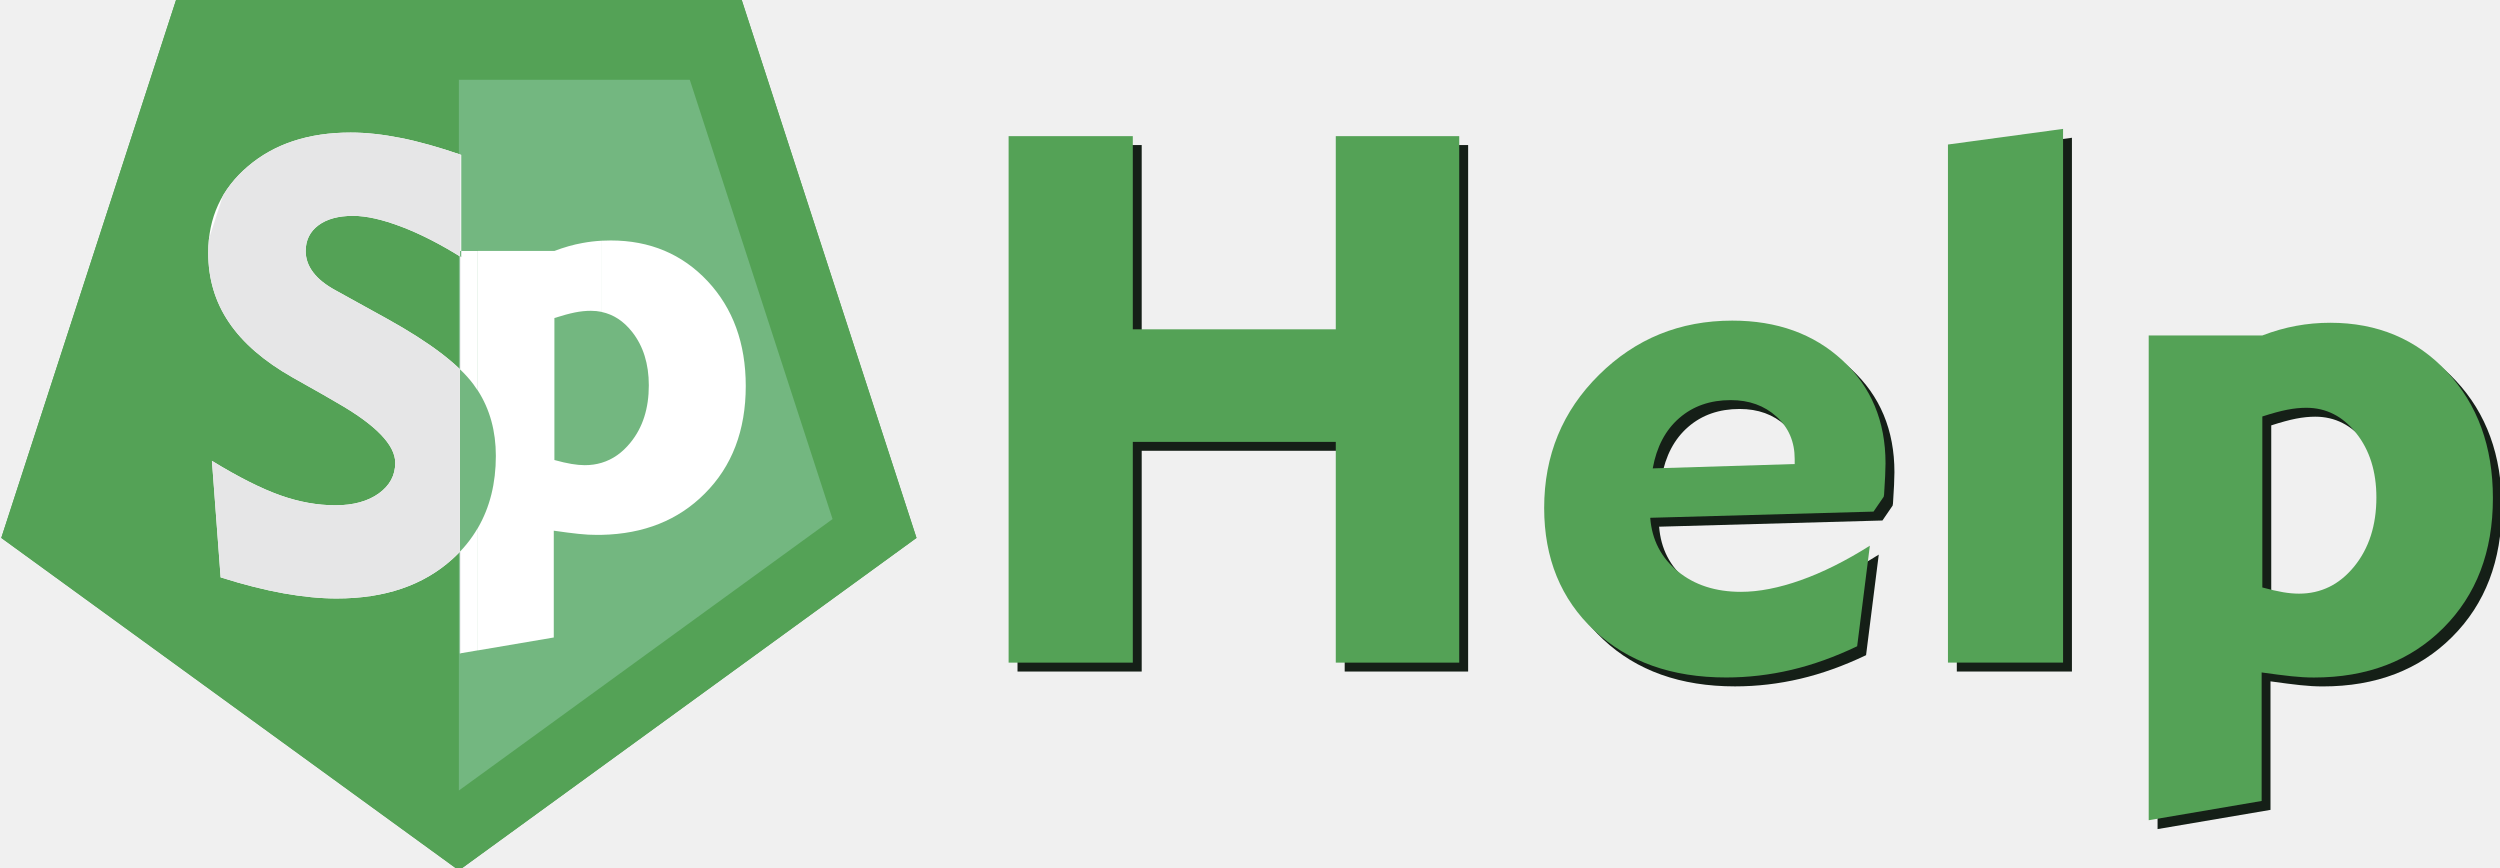
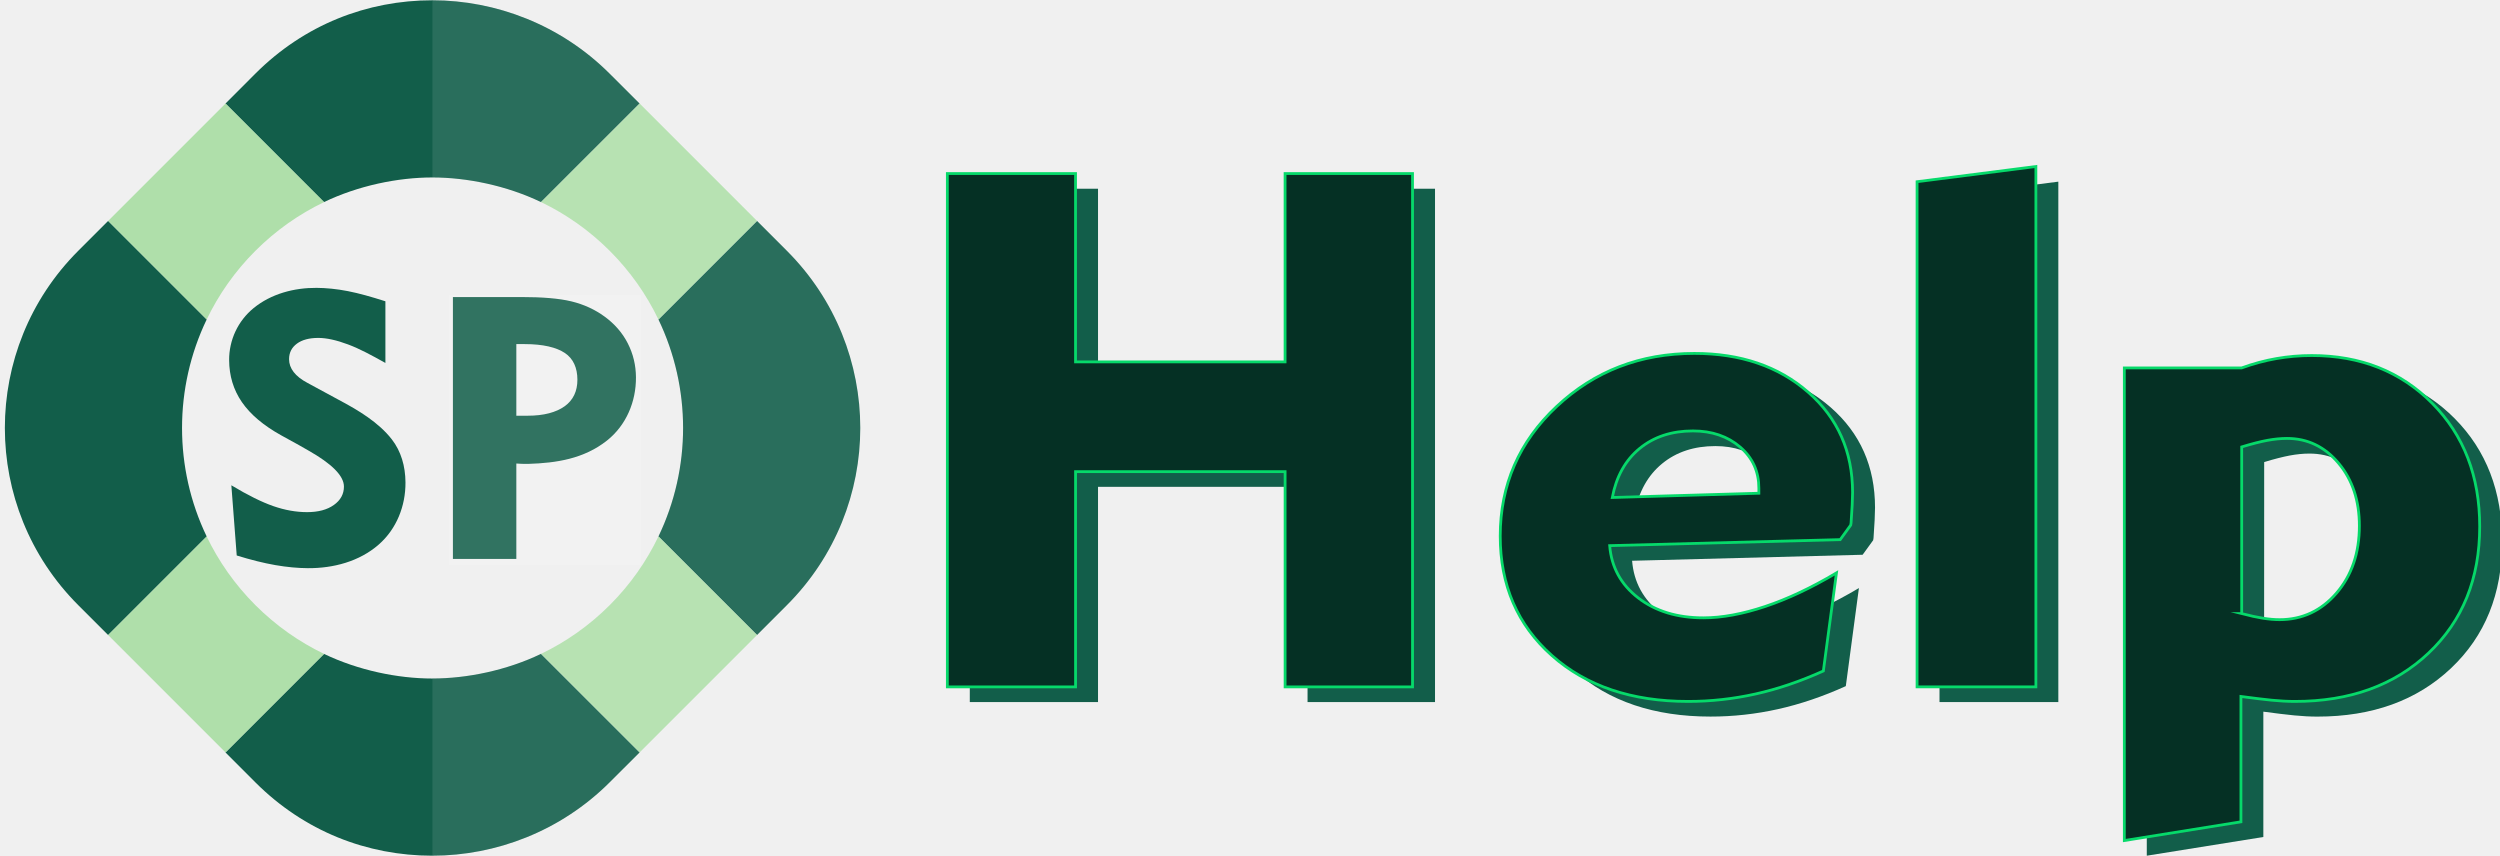
- <svg xmlns="http://www.w3.org/2000/svg" xmlns:xlink="http://www.w3.org/1999/xlink" version="1.1" id="Layer_1" x="0" y="0" width="606.33" height="210.5" viewBox="0 0 606.33 210.5" enable-background="new 0 0 606.333 210.5" xml:space="preserve">
-   <polygon fill-rule="evenodd" clip-rule="evenodd" fill="#54A256" points="111.29 211.1 166.79 170.78 222.28 130.46 201.08 65.23 179.89 -0.01 111.29 -0.01 42.7 -0.01 21.5 65.23 0.31 130.46 55.8 170.78 " />
-   <polygon fill-rule="evenodd" clip-rule="evenodd" fill="#54A256" points="111.29 211.1 166.79 170.78 222.28 130.46 201.08 65.23 179.89 -0.01 111.29 -0.01 42.7 -0.01 21.5 65.23 0.31 130.46 55.8 170.78 " />
-   <polygon fill-rule="evenodd" clip-rule="evenodd" fill="#73B780" points="111.29 191.73 156.6 158.81 201.92 125.89 184.61 72.63 167.3 19.36 111.29 19.36 " />
-   <path fill-rule="evenodd" clip-rule="evenodd" fill="#FFFFFF" d="M145.91 129.72v-17.48c2.67-0.8 5.01-2.43 7.01-4.91 2.97-3.64 4.44-8.28 4.44-13.87 0-5.21-1.35-9.53-4.04-12.95 -2.08-2.64-4.55-4.25-7.41-4.85V58.38c0.74-0.04 1.48-0.06 2.22-0.06 9.48 0 17.32 3.3 23.48 9.86 6.16 6.59 9.26 15.07 9.26 25.45 0 10.75-3.32 19.49-9.98 26.12C164.47 126.19 156.13 129.5 145.91 129.72zM115.91 94.74c2.9 4.55 4.35 9.82 4.35 15.83 0 6.63-1.45 12.46-4.35 17.46v29.71l18.4-3.13v-25.9c2.4 0.35 4.39 0.6 5.99 0.77 1.62 0.18 3.12 0.25 4.54 0.25 0.36 0 0.72 0 1.07-0.01v-17.48c-1.28 0.39-2.65 0.58-4.09 0.58 -0.97 0-2.04-0.1-3.22-0.3 -1.15-0.2-2.55-0.5-4.14-0.95V77.13c1.95-0.62 3.59-1.07 4.97-1.35 1.35-0.27 2.65-0.4 3.87-0.4 0.91 0 1.78 0.09 2.62 0.26V58.38c-1.58 0.09-3.13 0.27-4.67 0.56 -2.24 0.4-4.49 1.05-6.78 1.92h-18.55V94.74zM51.4 111.77c6.51 3.99 12.05 6.76 16.62 8.38 4.54 1.6 8.98 2.4 13.32 2.4 4.37 0 7.88-0.97 10.55-2.89 2.65-1.92 3.97-4.39 3.97-7.41 0-4.32-4.72-9.21-14.17-14.6 -1.52-0.87-2.69-1.57-3.52-2.04l-7.16-4.04c-6.96-3.94-12.13-8.41-15.47-13.37 -3.37-4.96-5.04-10.6-5.04-16.89 0-8.53 3.22-15.52 9.65-20.98 6.41-5.46 14.72-8.18 24.9-8.18 3.77 0 7.83 0.45 12.2 1.32 4.39 0.87 9.26 2.25 14.62 4.09v24.82c-5.12-3.19-9.95-5.66-14.55-7.41 -4.59-1.74-8.48-2.62-11.7-2.62 -3.57 0-6.36 0.77-8.41 2.3 -2.04 1.52-3.07 3.62-3.07 6.24 0 1.85 0.6 3.57 1.82 5.17 1.22 1.62 3.05 3.07 5.49 4.39l12.42 6.86c10.4 5.76 17.39 11.08 20.98 15.94 0.36 0.5 0.71 1 1.04 1.51V60.87h-4.35v97.6l4.35-0.74v-29.7c-1.61 2.79-3.68 5.32-6.2 7.59 -7.06 6.36-16.39 9.53-28.04 9.53 -3.94 0-8.23-0.42-12.87-1.25 -4.61-0.82-9.73-2.12-15.27-3.87L51.4 111.77z" />
-   <defs>
-     <path id="SVGID_1_" d="M145.91 129.72v-17.48c2.67-0.8 5.01-2.43 7.01-4.91 2.97-3.64 4.44-8.28 4.44-13.87 0-5.21-1.35-9.53-4.04-12.95 -2.08-2.64-4.55-4.25-7.41-4.85V58.38c0.74-0.04 1.48-0.06 2.22-0.06 9.48 0 17.32 3.3 23.48 9.86 6.16 6.59 9.26 15.07 9.26 25.45 0 10.75-3.32 19.49-9.98 26.12C164.47 126.19 156.13 129.5 145.91 129.72zM115.91 94.74c2.9 4.55 4.35 9.82 4.35 15.83 0 6.63-1.45 12.46-4.35 17.46v29.71l18.4-3.13v-25.9c2.4 0.35 4.39 0.6 5.99 0.77 1.62 0.18 3.12 0.25 4.54 0.25 0.36 0 0.72 0 1.07-0.01v-17.48c-1.28 0.39-2.65 0.58-4.09 0.58 -0.97 0-2.04-0.1-3.22-0.3 -1.15-0.2-2.55-0.5-4.14-0.95V77.13c1.95-0.62 3.59-1.07 4.97-1.35 1.35-0.27 2.65-0.4 3.87-0.4 0.91 0 1.78 0.09 2.62 0.26V58.38c-1.58 0.09-3.13 0.27-4.67 0.56 -2.24 0.4-4.49 1.05-6.78 1.92h-18.55V94.74zM51.4 111.77c6.51 3.99 12.05 6.76 16.62 8.38 4.54 1.6 8.98 2.4 13.32 2.4 4.37 0 7.88-0.97 10.55-2.89 2.65-1.92 3.97-4.39 3.97-7.41 0-4.32-4.72-9.21-14.17-14.6 -1.52-0.87-2.69-1.57-3.52-2.04l-7.16-4.04c-6.96-3.94-12.13-8.41-15.47-13.37 -3.37-4.96-5.04-10.6-5.04-16.89 0-8.53 3.22-15.52 9.65-20.98 6.41-5.46 14.72-8.18 24.9-8.18 3.77 0 7.83 0.45 12.2 1.32 4.39 0.87 9.26 2.25 14.62 4.09v24.82c-5.12-3.19-9.95-5.66-14.55-7.41 -4.59-1.74-8.48-2.62-11.7-2.62 -3.57 0-6.36 0.77-8.41 2.3 -2.04 1.52-3.07 3.62-3.07 6.24 0 1.85 0.6 3.57 1.82 5.17 1.22 1.62 3.05 3.07 5.49 4.39l12.42 6.86c10.4 5.76 17.39 11.08 20.98 15.94 0.36 0.5 0.71 1 1.04 1.51V60.87h-4.35v97.6l4.35-0.74v-29.7c-1.61 2.79-3.68 5.32-6.2 7.59 -7.06 6.36-16.39 9.53-28.04 9.53 -3.94 0-8.23-0.42-12.87-1.25 -4.61-0.82-9.73-2.12-15.27-3.87L51.4 111.77z" />
-   </defs>
-   <clipPath id="SVGID_2_">
-     <use xlink:href="#SVGID_1_" overflow="visible" />
-   </clipPath>
-   <g clip-path="url(#SVGID_2_)">
-     <polygon fill-rule="evenodd" clip-rule="evenodd" fill="#E6E6E7" points="111.7 182.76 70.61 152.9 29.51 123.04 45.21 74.74 60.91 26.43 111.7 26.43 " />
-   </g>
-   <path fill="#151F17" d="M246.78 162.87V35.18h30.12v46.85h49.23V35.18h29.94v127.69h-29.94v-53.54h-49.23v53.54H246.78z" />
-   <path fill="#151F17" d="M455.66 134.51l-3.08 24.39c-5.4 2.58-10.71 4.49-15.94 5.72 -5.23 1.23-10.51 1.85-15.85 1.85 -13.21 0-23.86-3.8-31.97-11.4 -8.1-7.6-12.15-17.51-12.15-29.72 0-12.74 4.43-23.5 13.3-32.27 8.86-8.78 19.64-13.16 32.32-13.16 10.86 0 19.77 3.21 26.73 9.64 6.96 6.43 10.44 14.75 10.44 24.97 0 1.59-0.12 4.11-0.35 7.57l-0.09 0.53 -2.47 3.61 -54.16 1.5c0.41 5.34 2.64 9.67 6.69 12.99 4.05 3.32 9.16 4.97 15.32 4.97 4.34 0 9.17-0.94 14.49-2.82C444.19 141 449.78 138.21 455.66 134.51zM403 115.75l34.43-1.06v-1.23c0-4.17-1.47-7.59-4.4-10.26 -2.94-2.67-6.63-4.01-11.1-4.01 -4.99 0-9.16 1.45-12.5 4.36C406.08 106.46 403.93 110.53 403 115.75z" />
-   <path fill="#151F17" d="M502.5 162.87h-27.91V37.2l27.92-3.79V162.87z" />
-   <path fill="#151F17" d="M523.28 201.08V83.52h27.56c2.76-1.06 5.49-1.83 8.19-2.33 2.7-0.5 5.46-0.75 8.28-0.75 11.45 0 20.88 3.96 28.31 11.89 7.43 7.93 11.14 18.14 11.14 30.65 0 12.98-4.01 23.47-12.02 31.48 -8.01 8.01-18.48 12.02-31.39 12.02 -1.7 0-3.52-0.1-5.46-0.31 -1.94-0.21-4.34-0.51-7.22-0.92v31.17L523.28 201.08zM550.85 144.64c1.94 0.53 3.61 0.91 5.02 1.15 1.41 0.24 2.7 0.35 3.88 0.35 5.34 0 9.8-2.2 13.39-6.6 3.58-4.4 5.37-9.98 5.37-16.73 0-6.28-1.63-11.48-4.89-15.59 -3.26-4.11-7.29-6.16-12.11-6.16 -1.47 0-3.02 0.16-4.67 0.48 -1.64 0.32-3.64 0.87-5.99 1.63V144.64z" />
-   <path fill="#54A256" d="M244.62 160.71V33.02h30.12v46.85h49.23V33.02h29.94v127.69h-29.94v-53.54h-49.23v53.54H244.62z" />
-   <path fill="#54A256" d="M453.5 132.35l-3.08 24.39c-5.4 2.58-10.71 4.49-15.94 5.72 -5.23 1.23-10.51 1.85-15.85 1.85 -13.21 0-23.86-3.8-31.97-11.4 -8.1-7.6-12.15-17.51-12.15-29.72 0-12.74 4.43-23.5 13.3-32.27 8.86-8.78 19.64-13.16 32.32-13.16 10.86 0 19.77 3.21 26.73 9.64 6.96 6.43 10.44 14.75 10.44 24.97 0 1.59-0.12 4.11-0.35 7.57l-0.09 0.53 -2.47 3.61 -54.16 1.5c0.41 5.34 2.64 9.67 6.69 12.99 4.05 3.32 9.16 4.97 15.32 4.97 4.34 0 9.17-0.94 14.49-2.82C442.04 138.84 447.63 136.05 453.5 132.35zM400.84 113.6l34.43-1.06v-1.23c0-4.17-1.47-7.59-4.4-10.26 -2.94-2.67-6.63-4.01-11.1-4.01 -4.99 0-9.16 1.45-12.5 4.36C403.92 104.31 401.78 108.37 400.84 113.6z" />
-   <path fill="#54A256" d="M500.35 160.71h-27.91V35.05l27.92-3.79V160.71z" />
-   <path fill="#54A256" d="M521.13 198.93V81.36h27.56c2.76-1.06 5.49-1.83 8.19-2.33 2.7-0.5 5.46-0.75 8.28-0.75 11.45 0 20.88 3.96 28.31 11.89s11.14 18.14 11.14 30.65c0 12.98-4.01 23.47-12.02 31.48 -8.01 8.01-18.48 12.02-31.39 12.02 -1.7 0-3.52-0.1-5.46-0.31 -1.94-0.21-4.34-0.51-7.22-0.92v31.17L521.13 198.93zM548.69 142.48c1.94 0.53 3.61 0.91 5.02 1.15 1.41 0.24 2.7 0.35 3.88 0.35 5.34 0 9.8-2.2 13.39-6.6 3.58-4.4 5.37-9.98 5.37-16.73 0-6.28-1.63-11.48-4.89-15.59 -3.26-4.11-7.29-6.16-12.11-6.16 -1.47 0-3.02 0.16-4.67 0.48 -1.64 0.32-3.64 0.87-5.99 1.63V142.48z" />
+ <svg xmlns="http://www.w3.org/2000/svg" version="1.1" id="Layer_1" x="0" y="0" width="894" height="306" viewBox="24.5 72.62 894 306" enable-background="new 24.5 72.618 894 306" xml:space="preserve">
+   <path id="FundoBoia" fill="#125E4A" d="M98.41 264.47l-35.24 35.24 -10.69-10.69c-34.99-34.99-34.99-91.72 0-126.71l10.69-10.69 35.24 35.24C86.66 211.32 86.66 240.01 98.41 264.47zM179.14 136.08V72.72c-23.41 0-45.84 8.75-63.33 26.24L105.13 109.65l35.22 35.24C152.58 139.02 166.7 136.08 179.14 136.08zM140.36 306.45l-35.23 35.24 10.68 10.69c17.49 17.49 39.93 26.24 63.34 26.24v-63.36C166.7 315.26 152.59 312.32 140.36 306.45zM217.97 144.89l35.25-35.24 -10.71-10.69c-17.49-17.49-40.69-26.24-63.37-26.24v63.36C191.58 136.08 205.74 139.02 217.97 144.89zM253.23 341.68l-35.26-35.24c-12.23 5.88-26.39 8.81-38.83 8.81v63.36c22.68 0 45.88-8.75 63.38-26.24L253.23 341.68zM259.96 264.47l35.24 35.24 10.69-10.69c34.99-34.99 34.99-91.72 0-126.71l-10.69-10.69 -35.24 35.24C271.71 211.32 271.71 240.01 259.96 264.47z" />
+   <path id="EfeiteBoia" fill="#AFDFAA" d="M140.38 306.45l-35.24 35.24L63.17 299.71l35.24-35.24c4.26 8.87 10.07 17.19 17.42 24.55C123.19 296.38 131.51 302.18 140.38 306.45zM115.83 162.31c7.36-7.35 15.68-13.16 24.55-17.42l-35.24-35.24 -41.97 41.97 35.24 35.24C102.67 177.99 108.47 169.67 115.83 162.31zM242.54 162.31c7.36 7.36 13.16 15.68 17.42 24.55l35.24-35.24 -12.9-12.9 -20.62-20.62 -8.45-8.45 -35.24 35.24C226.86 149.15 235.18 154.96 242.54 162.31zM242.54 289.02c-7.35 7.36-15.68 13.16-24.55 17.42l35.24 35.24 41.97-41.97 -35.24-35.24C255.7 273.35 249.9 281.67 242.54 289.02z" />
+   <path id="Transparencia" opacity="0.1" fill="#FFFFFF" enable-background="new    " d="M179.14 136.08V72.72c22.68 0 45.88 8.75 63.38 26.24l10.7 10.69 -35.26 35.24C205.73 139.02 191.58 136.08 179.14 136.08zM253.23 341.68l-35.26-35.24c-12.23 5.88-26.39 8.81-38.83 8.81v63.36c22.68 0 45.88-8.75 63.38-26.24L253.23 341.68zM259.96 264.47l35.24 35.24 10.69-10.69c34.99-34.99 34.99-91.72 0-126.71l-10.69-10.69 -35.24 35.24C271.71 211.32 271.71 240.01 259.96 264.47zM242.54 162.31c7.36 7.36 13.16 15.68 17.42 24.55l35.24-35.24 -12.9-12.9 -20.62-20.62 -8.45-8.45 -35.24 35.24C226.86 149.15 235.18 154.96 242.54 162.31zM242.54 289.02c-7.35 7.36-15.68 13.16-24.55 17.42l35.24 35.24 41.97-41.97 -35.24-35.24C255.7 273.35 249.9 281.67 242.54 289.02z" />
+   <path fill="#125E4A" d="M107.23 246.16c5.9 3.55 10.92 6.03 15.04 7.46 4.12 1.43 8.14 2.14 12.06 2.14 3.97 0 7.15-0.85 9.56-2.56 2.4-1.71 3.6-3.9 3.6-6.58 0-3.85-4.32-8.16-12.83-12.97 -1.36-0.77-2.42-1.38-3.17-1.81 -2.59-1.43-3.89-2.14-6.48-3.57 -6.3-3.5-10.97-7.45-14.01-11.86 -3.04-4.41-4.53-9.44-4.56-14.98 -0.05-7.19 3.14-14.04 8.72-18.61 6.29-5.15 14.52-7.31 22.54-7.26 3.38 0.02 7.25 0.39 11.22 1.17 3.97 0.78 8.27 1.99 13.4 3.63 0 7.35 0 14.7 0 22.05 -5.12-2.85-9.19-5.06-13.33-6.61 -4.14-1.56-7.76-2.34-10.67-2.34 -3.22 0-5.8 0.68-7.65 2.05 -1.85 1.36-2.8 3.21-2.8 5.55 0 1.64 0.54 3.18 1.64 4.6 1.1 1.43 2.75 2.73 4.95 3.89 4.5 2.44 6.74 3.65 11.24 6.09 6.86 3.64 14.19 8 18.94 14.13 3.25 4.21 4.82 9.48 4.86 15.36 0.05 8.39-3.16 16.61-9.55 22.21 -6.95 6.09-16.3 8.52-25.36 8.46 -3.55-0.02-7.45-0.37-11.63-1.1 -4.19-0.73-8.79-1.88-13.81-3.44C108.51 262.88 107.87 254.52 107.23 246.16z" />
+   <path fill="#125E4A" d="M186.46 272.49c0-30.73 0-62.19 0-93.65 8.05 0 16.13 0 24.35 0 7.58 0 13.6 0.48 18.05 1.56 4.45 1.08 8.4 2.92 11.83 5.42 3.51 2.56 6.33 5.72 8.29 9.55 1.96 3.83 2.91 7.9 2.94 12.15 0.06 8.69-3.45 17.14-10.34 22.62 -8.28 6.57-18.17 8.05-28.06 8.36 -1.19 0.04-2.1-0.01-2.72-0.03 -0.62-0.02-0.93-0.05-1.66-0.1 0 11.46 0 23.14 0 34.12C201.09 272.49 193.78 272.49 186.46 272.49zM212.13 195.67c-1.24 0-1.53 0-2.99 0 0 8.78 0 16.83 0 25.61 1.46 0 2.38 0 4.05 0 5.78 0 10.18-1.2 13.23-3.38 3.04-2.18 4.56-5.38 4.56-9.48 0-4.28-1.5-7.59-4.5-9.58C223.48 196.84 218.7 195.67 212.13 195.67z" />
+   <rect x="185" y="178.11" opacity="0.13" fill="#FFFFFF" enable-background="new    " width="68.77" height="96.58" />
+   <path fill="#125E4A" d="M371.3 323.68v-183.57h45.85v67.35h74.93v-67.35h45.58v183.57h-45.58v-76.97h-74.93v76.97H371.3z" />
+   <path fill="#125E4A" d="M689.25 282.91l-4.69 35.07c-8.22 3.72-16.31 6.46-24.26 8.23 -7.95 1.77-15.99 2.66-24.13 2.66 -20.11 0-36.33-5.46-48.66-16.4 -12.33-10.93-18.5-25.17-18.5-42.73 0-18.31 6.75-33.78 20.24-46.4 13.49-12.61 29.89-18.93 49.19-18.93 16.53 0 30.09 4.62 40.68 13.86 10.59 9.24 15.89 21.21 15.89 35.89 0 2.28-0.18 5.91-0.54 10.89l-0.13 0.76 -3.76 5.19 -82.44 2.15c0.62 7.68 4.02 13.91 10.19 18.67 6.16 4.77 13.94 7.15 23.32 7.15 6.61 0 13.96-1.35 22.05-4.05C671.8 292.24 680.31 288.23 689.25 282.91zM609.09 255.94l52.41-1.52v-1.77c0-5.99-2.23-10.91-6.7-14.75 -4.47-3.84-10.1-5.76-16.89-5.76 -7.59 0-13.94 2.09-19.03 6.27C613.78 242.59 610.52 248.43 609.09 255.94z" />
+   <path fill="#125E4A" d="M760.56 323.68h-42.49V143.02l42.49-5.44V323.68z" />
+   <path fill="#125E4A" d="M792.19 378.62V209.61h41.96c4.2-1.52 8.35-2.64 12.46-3.35 4.11-0.72 8.31-1.07 12.6-1.07 17.43 0 31.79 5.7 43.09 17.09 11.3 11.4 16.96 26.08 16.96 44.06 0 18.65-6.1 33.74-18.3 45.26 -12.2 11.52-28.13 17.28-47.79 17.28 -2.59 0-5.36-0.15-8.31-0.44 -2.95-0.29-6.61-0.74-10.99-1.33v44.82L792.19 378.62zM834.15 297.47c2.95 0.76 5.49 1.31 7.64 1.65 2.15 0.34 4.11 0.51 5.9 0.51 8.13 0 14.92-3.16 20.38-9.49 5.45-6.33 8.18-14.35 8.18-24.05 0-9.03-2.48-16.5-7.44-22.41 -4.96-5.91-11.1-8.86-18.43-8.86 -2.24 0-4.61 0.23-7.1 0.7 -2.5 0.47-5.54 1.25-9.11 2.34L834.15 297.47 834.15 297.47z" />
+   <path fill="#053024" stroke="#06D96A" stroke-miterlimit="10" d="M363.27 318.25V134.68h45.84v67.35h74.93v-67.35h45.58v183.57h-45.57V241.28h-74.93v76.97L363.27 318.25 363.27 318.25z" />
+   <path fill="#053024" stroke="#06D96A" stroke-miterlimit="10" d="M681.22 277.49l-4.69 35.07c-8.22 3.71-16.31 6.46-24.26 8.23 -7.95 1.77-16 2.66-24.13 2.66 -20.11 0-36.33-5.46-48.66-16.39 -12.33-10.93-18.5-25.17-18.5-42.73 0-18.31 6.75-33.78 20.24-46.4 13.49-12.62 29.89-18.93 49.19-18.93 16.53 0 30.09 4.62 40.68 13.86 10.59 9.24 15.89 21.21 15.89 35.89 0 2.28-0.18 5.91-0.54 10.89l-0.13 0.76 -3.75 5.19 -82.44 2.15c0.62 7.68 4.02 13.91 10.19 18.67 6.17 4.77 13.94 7.15 23.33 7.15 6.61 0 13.96-1.35 22.05-4.05C663.77 286.82 672.28 282.8 681.22 277.49zM601.06 250.52l52.41-1.52v-1.77c0-5.99-2.23-10.91-6.7-14.75 -4.47-3.84-10.1-5.76-16.89-5.76 -7.6 0-13.94 2.09-19.04 6.27C605.75 237.17 602.49 243.01 601.06 250.52z" />
+   <path fill="#053024" stroke="#06D96A" stroke-miterlimit="10" d="M752.53 318.25h-42.49V137.6l42.49-5.44V318.25L752.53 318.25z" />
+   <path fill="#053024" stroke="#06D96A" stroke-miterlimit="10" d="M784.16 373.2v-169.01h41.95c4.2-1.52 8.36-2.64 12.47-3.35 4.11-0.72 8.31-1.08 12.6-1.08 17.43 0 31.79 5.7 43.1 17.09 11.3 11.4 16.96 26.08 16.96 44.06 0 18.65-6.1 33.74-18.3 45.26 -12.2 11.52-28.12 17.28-47.78 17.28 -2.59 0-5.36-0.15-8.31-0.44 -2.95-0.3-6.61-0.74-10.99-1.33v44.82L784.16 373.2zM826.12 292.05c2.95 0.76 5.5 1.31 7.64 1.65 2.15 0.34 4.11 0.51 5.9 0.51 8.13 0 14.92-3.17 20.37-9.49 5.45-6.33 8.18-14.35 8.18-24.05 0-9.03-2.48-16.5-7.44-22.41 -4.96-5.91-11.1-8.86-18.43-8.86 -2.23 0-4.6 0.24-7.1 0.7 -2.5 0.47-5.54 1.25-9.11 2.34V292.05L826.12 292.05z" />
</svg>
